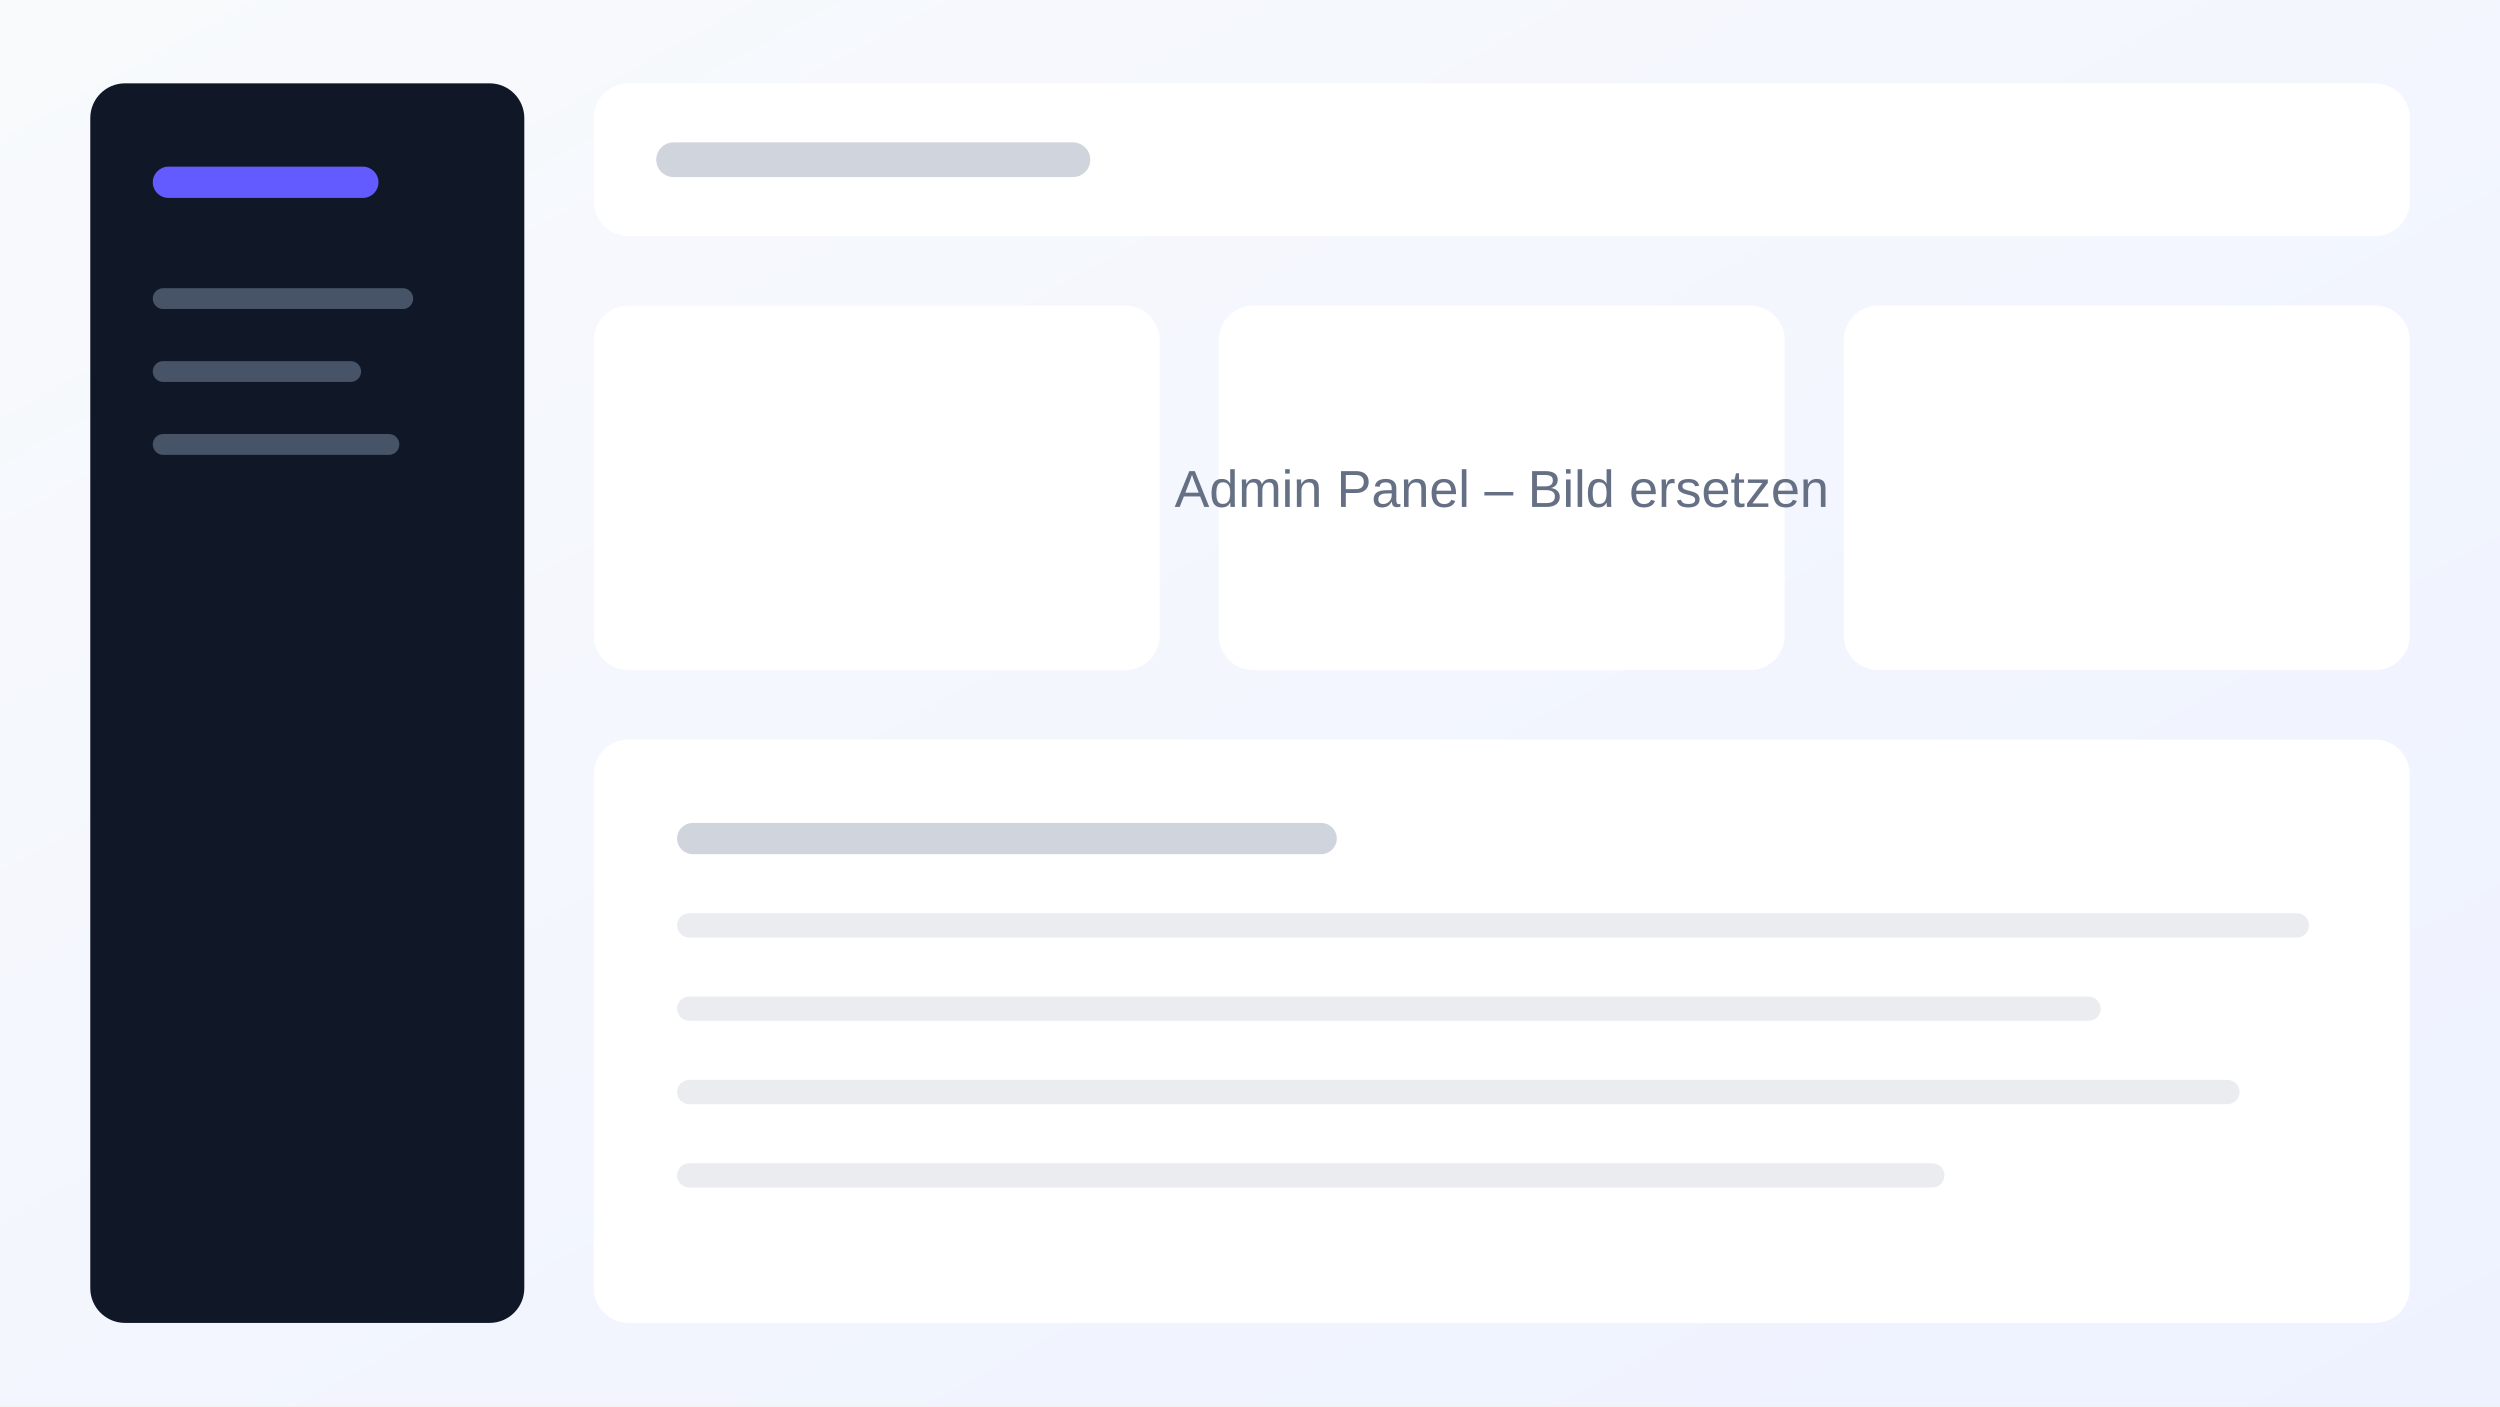
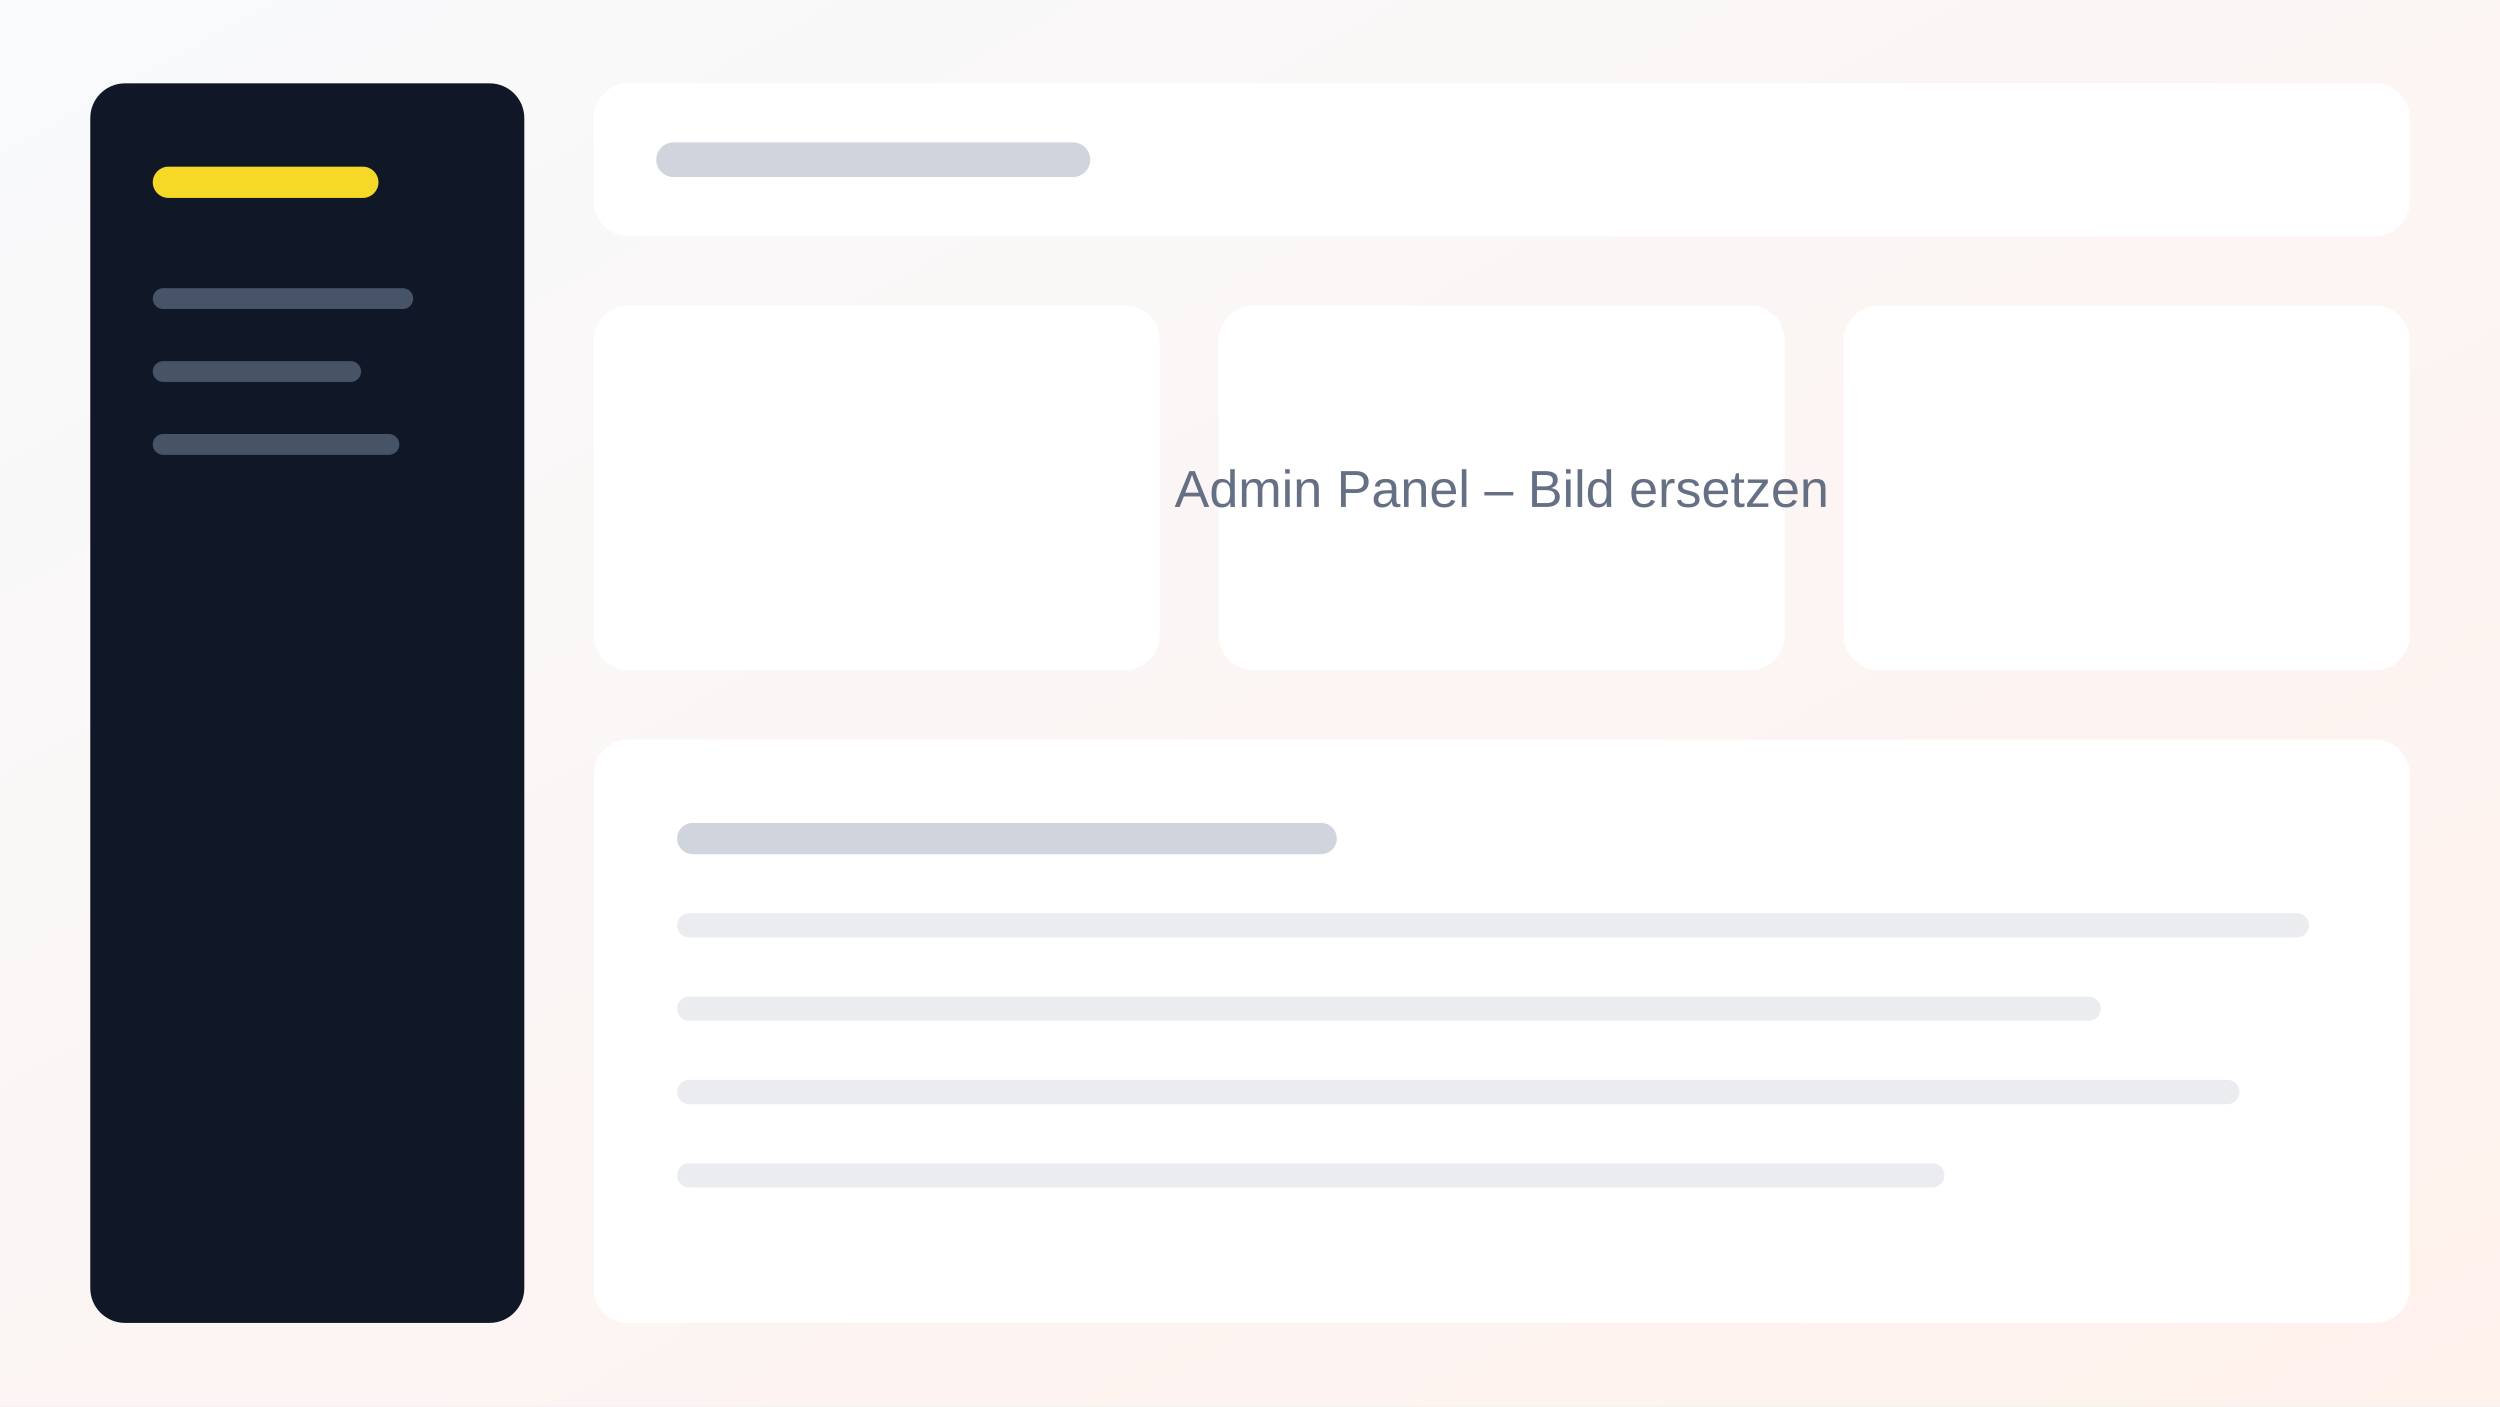
<svg xmlns="http://www.w3.org/2000/svg" viewBox="0 0 1440 810" role="img" aria-labelledby="title description">
  <defs>
    <linearGradient id="background" x1="0" y1="0" x2="1" y2="1">
      <stop offset="0" stop-color="#f8fafc" />
-       <stop offset="1" stop-color="#eef2ff" />
+       <stop offset="1" stop-color="#fff1ec" />
    </linearGradient>
  </defs>
  <rect width="1440" height="810" fill="url(#background)" />
  <rect x="52" y="48" width="250" height="714" rx="20" fill="#101828" />
-   <rect x="88" y="96" width="130" height="18" rx="9" fill="#635bff" />
+   <rect x="88" y="96" width="130" height="18" rx="9" fill="#F5D926" />
  <rect x="88" y="166" width="150" height="12" rx="6" fill="#475467" />
  <rect x="88" y="208" width="120" height="12" rx="6" fill="#475467" />
  <rect x="88" y="250" width="142" height="12" rx="6" fill="#475467" />
  <rect x="342" y="48" width="1046" height="88" rx="20" fill="#ffffff" />
  <rect x="378" y="82" width="250" height="20" rx="10" fill="#d0d5dd" />
  <rect x="342" y="176" width="326" height="210" rx="20" fill="#ffffff" />
  <rect x="702" y="176" width="326" height="210" rx="20" fill="#ffffff" />
  <rect x="1062" y="176" width="326" height="210" rx="20" fill="#ffffff" />
  <rect x="342" y="426" width="1046" height="336" rx="20" fill="#ffffff" />
  <rect x="390" y="474" width="380" height="18" rx="9" fill="#d0d5dd" />
  <rect x="390" y="526" width="940" height="14" rx="7" fill="#eaecf0" />
  <rect x="390" y="574" width="820" height="14" rx="7" fill="#eaecf0" />
  <rect x="390" y="622" width="900" height="14" rx="7" fill="#eaecf0" />
  <rect x="390" y="670" width="730" height="14" rx="7" fill="#eaecf0" />
  <text x="865" y="292" fill="#667085" font-family="Arial, sans-serif" font-size="30" text-anchor="middle">Admin Panel – Bild ersetzen</text>
</svg>
